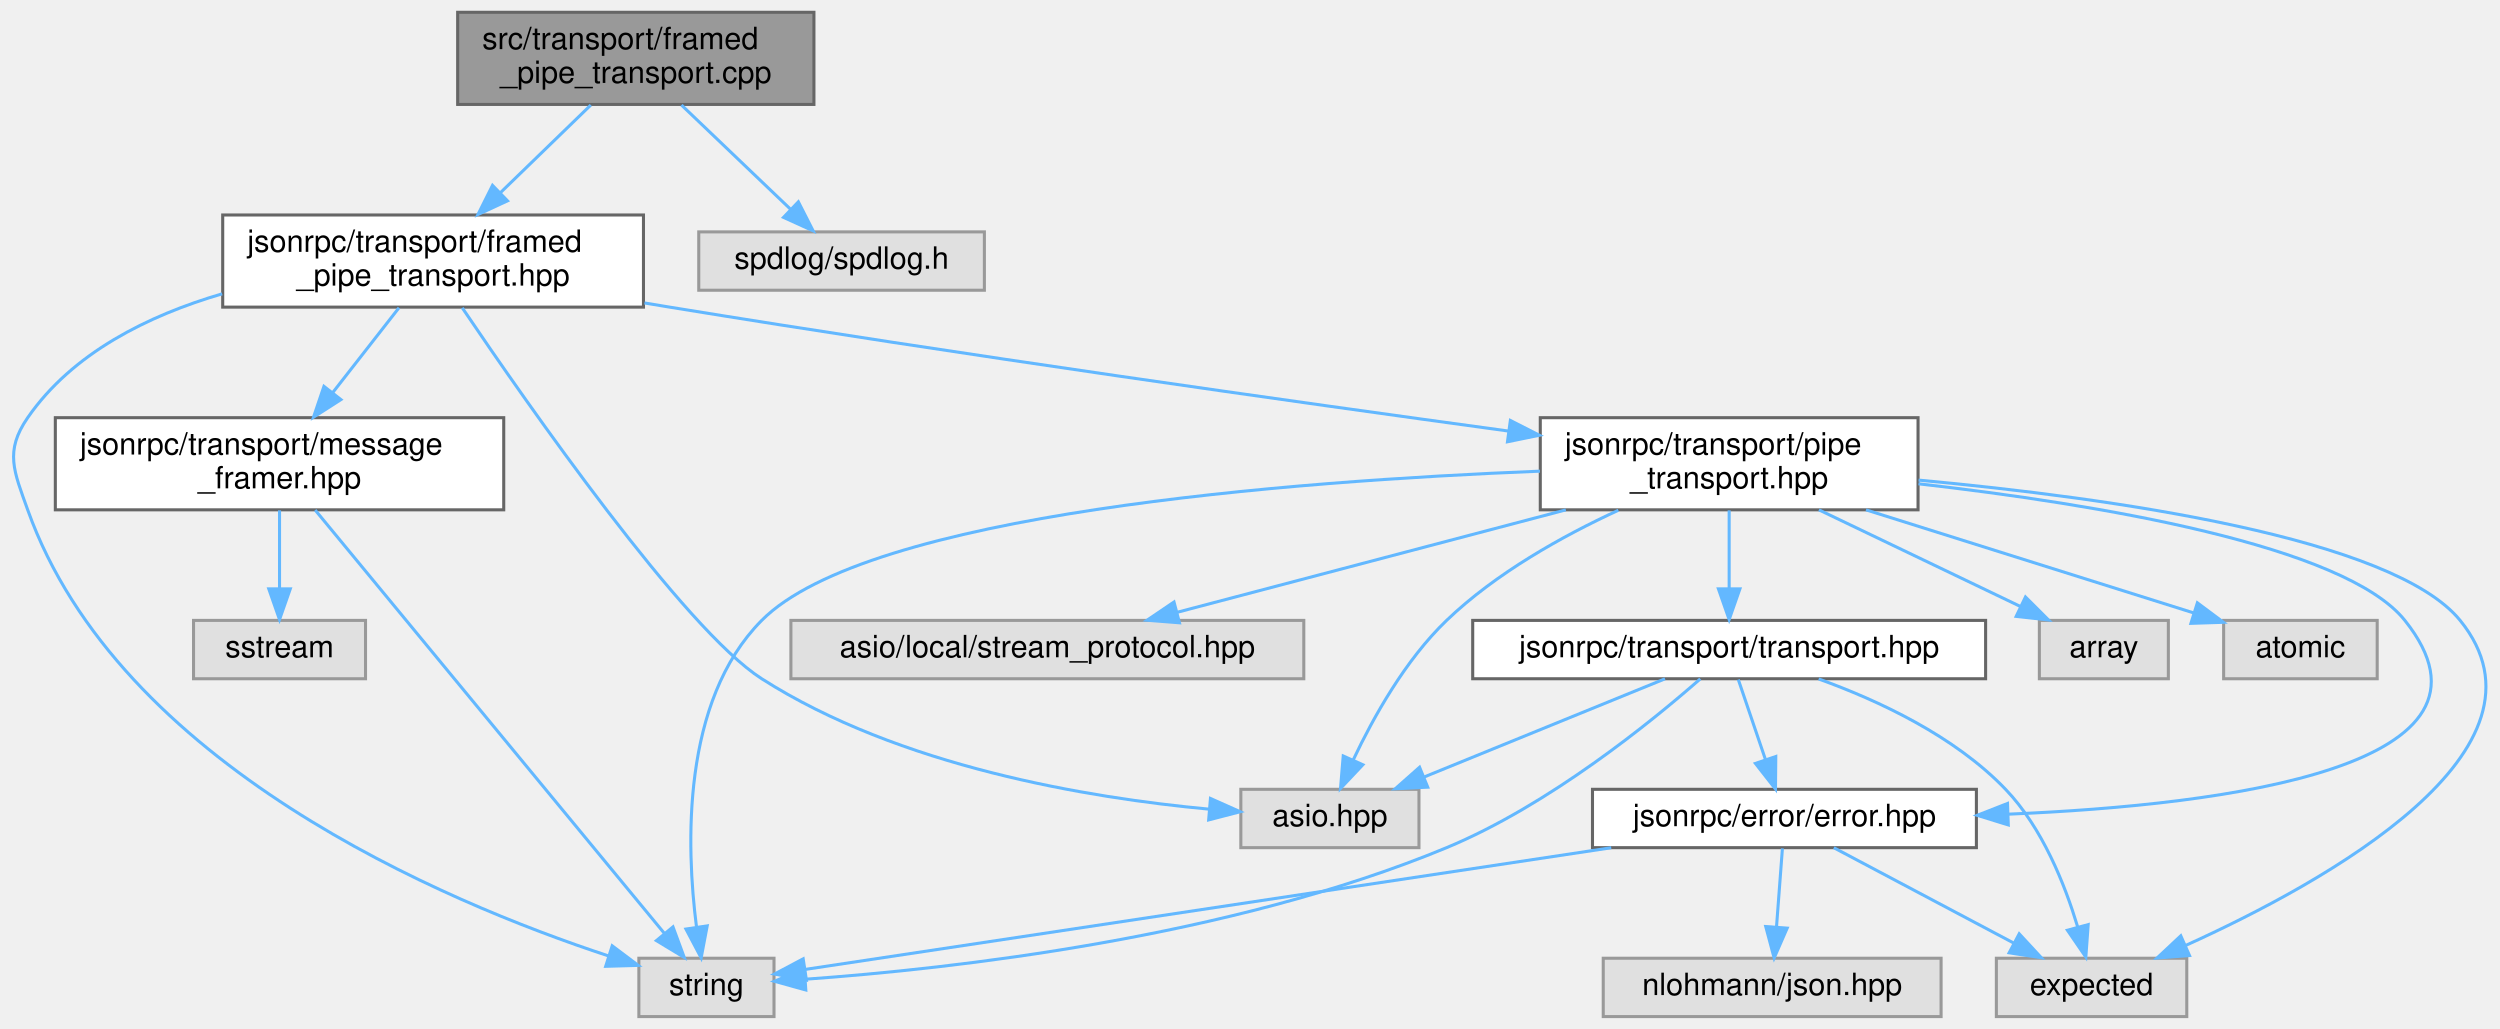
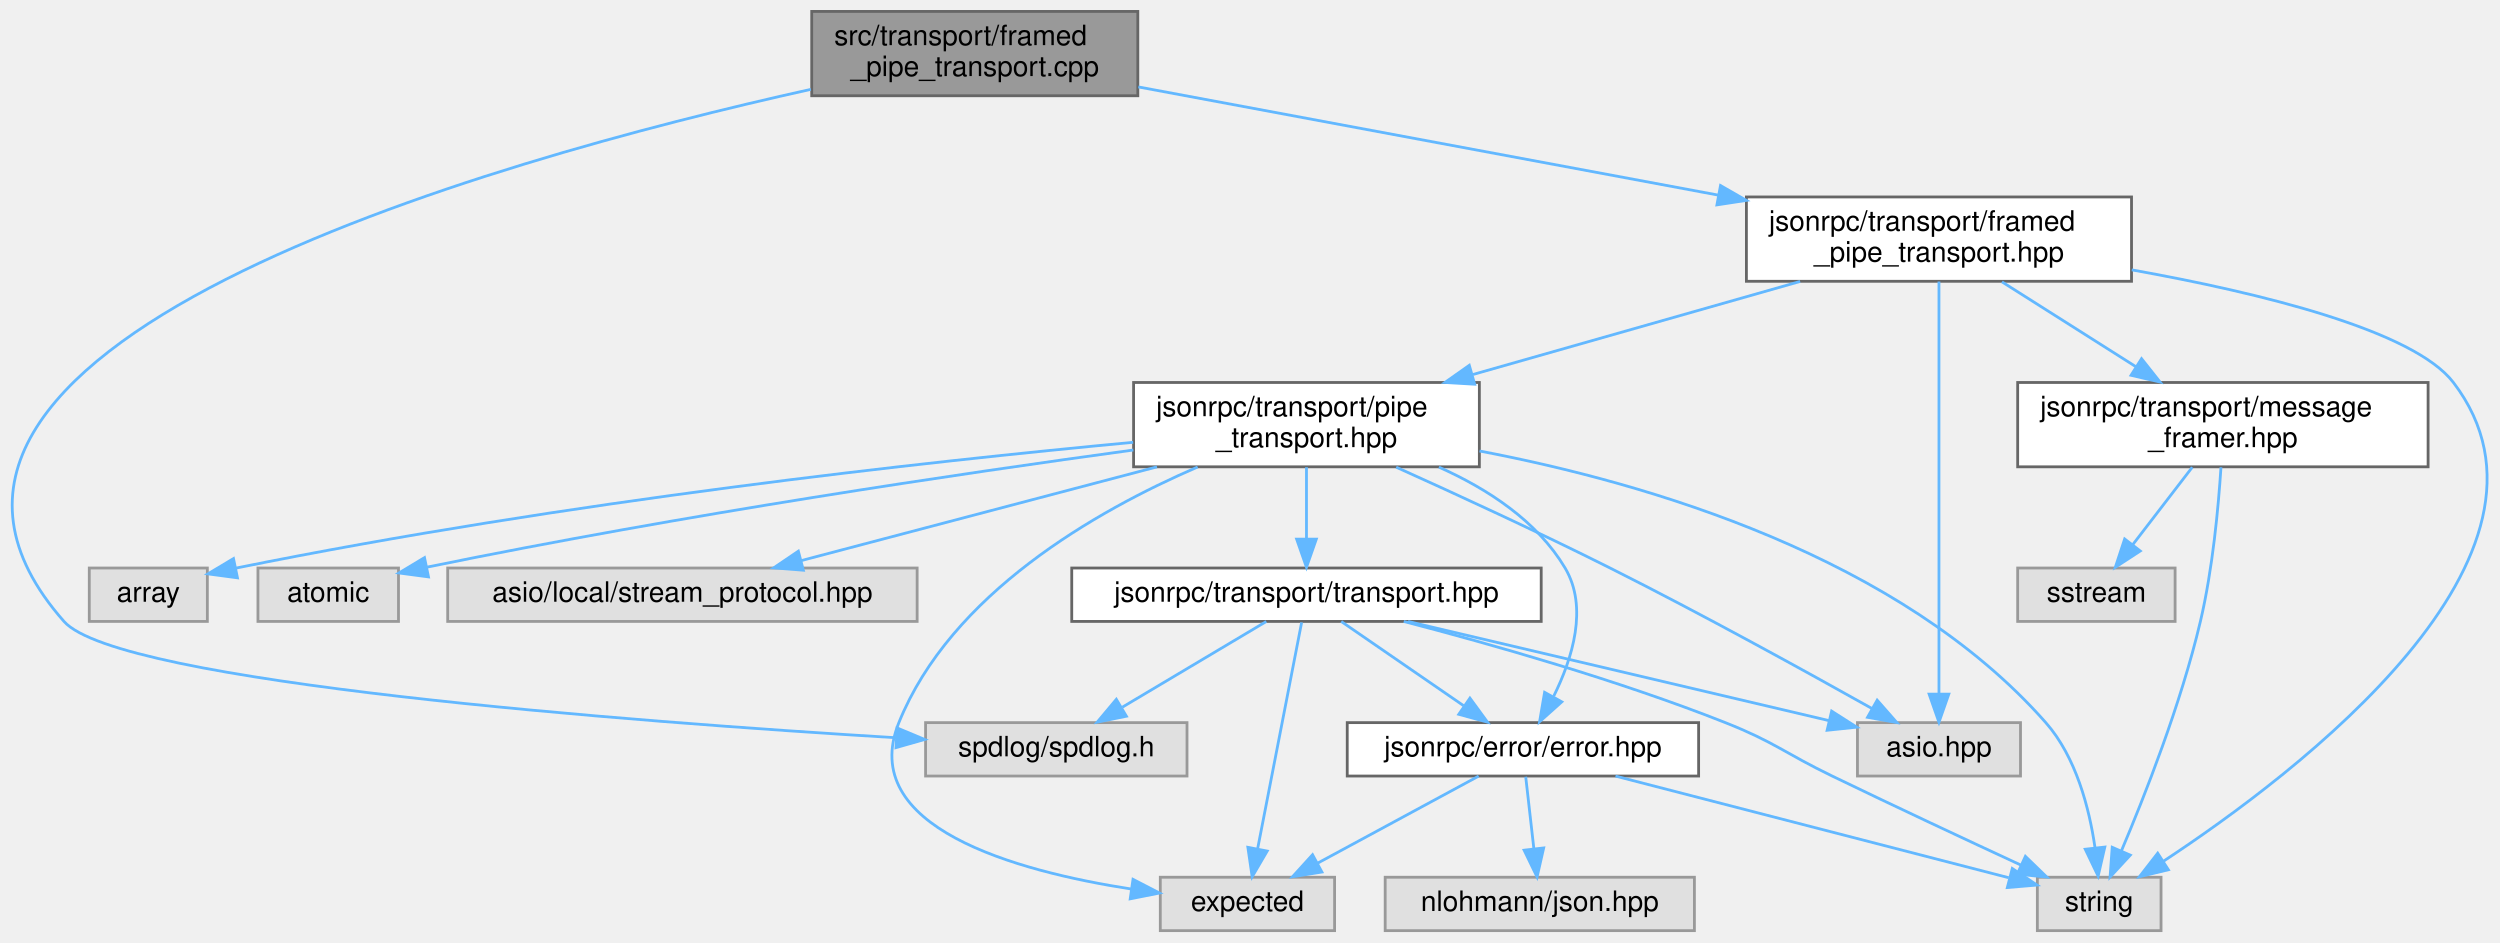
- <svg xmlns="http://www.w3.org/2000/svg" xmlns:xlink="http://www.w3.org/1999/xlink" width="814pt" height="335pt" viewBox="0.00 0.00 813.79 335.00">
+ <svg xmlns="http://www.w3.org/2000/svg" xmlns:xlink="http://www.w3.org/1999/xlink" width="889pt" height="335pt" viewBox="0.00 0.00 889.34 335.00">
  <g id="graph0" class="graph" transform="scale(1 1) rotate(0) translate(4 331)">
    <g id="Node000001" class="node">
      <g id="a_Node000001">
        <a xlink:title=" ">
-           <polygon fill="#999999" stroke="#666666" points="260.91,-327 144.91,-327 144.91,-297 260.91,-297 260.91,-327" />
-           <text text-anchor="start" x="152.91" y="-315" font-family="Helvetica,sans-Serif" font-size="10.00">src/transport/framed</text>
-           <text text-anchor="middle" x="202.91" y="-304" font-family="Helvetica,sans-Serif" font-size="10.00">_pipe_transport.cpp</text>
+           <polygon fill="#999999" stroke="#666666" points="400.76,-327 284.76,-327 284.76,-297 400.76,-297 400.76,-327" />
+           <text text-anchor="start" x="292.76" y="-315" font-family="Helvetica,sans-Serif" font-size="10.00">src/transport/framed</text>
+           <text text-anchor="middle" x="342.76" y="-304" font-family="Helvetica,sans-Serif" font-size="10.00">_pipe_transport.cpp</text>
        </a>
      </g>
    </g>
    <g id="Node000002" class="node">
      <g id="a_Node000002">
        <a xlink:href="framed__pipe__transport_8hpp.html" target="_top" xlink:title=" ">
-           <polygon fill="white" stroke="#666666" points="205.41,-261 68.41,-261 68.41,-231 205.41,-231 205.41,-261" />
-           <text text-anchor="start" x="76.41" y="-249" font-family="Helvetica,sans-Serif" font-size="10.00">jsonrpc/transport/framed</text>
-           <text text-anchor="middle" x="136.91" y="-238" font-family="Helvetica,sans-Serif" font-size="10.00">_pipe_transport.hpp</text>
+           <polygon fill="white" stroke="#666666" points="754.26,-261 617.26,-261 617.26,-231 754.26,-231 754.26,-261" />
+           <text text-anchor="start" x="625.26" y="-249" font-family="Helvetica,sans-Serif" font-size="10.00">jsonrpc/transport/framed</text>
+           <text text-anchor="middle" x="685.76" y="-238" font-family="Helvetica,sans-Serif" font-size="10.00">_pipe_transport.hpp</text>
        </a>
      </g>
    </g>
    <g id="edge1_Node000001_Node000002" class="edge">
      <g id="a_edge1_Node000001_Node000002">
        <a xlink:title=" ">
-           <path fill="none" stroke="#63b8ff" d="M188.26,-296.8C179.63,-288.43 168.55,-277.68 158.88,-268.31" />
-           <polygon fill="#63b8ff" stroke="#63b8ff" points="161.13,-265.61 151.52,-261.16 156.26,-270.64 161.13,-265.61" />
+           <path fill="none" stroke="#63b8ff" d="M400.94,-300.14C457.73,-289.55 544.52,-273.35 607.37,-261.63" />
+           <polygon fill="#63b8ff" stroke="#63b8ff" points="608.05,-265.06 617.24,-259.78 606.77,-258.18 608.05,-265.06" />
        </a>
      </g>
    </g>
    <g id="Node000015" class="node">
      <g id="a_Node000015">
        <a xlink:title=" ">
-           <polygon fill="#e0e0e0" stroke="#999999" points="316.41,-255.5 223.41,-255.5 223.41,-236.5 316.41,-236.5 316.41,-255.5" />
-           <text text-anchor="middle" x="269.91" y="-243.5" font-family="Helvetica,sans-Serif" font-size="10.00">spdlog/spdlog.h</text>
-         </a>
-       </g>
-     </g>
-     <g id="edge23_Node000001_Node000015" class="edge">
-       <g id="a_edge23_Node000001_Node000015">
-         <a xlink:title=" ">
-           <path fill="none" stroke="#63b8ff" d="M217.78,-296.8C228.33,-286.72 242.49,-273.19 253.39,-262.78" />
-           <polygon fill="#63b8ff" stroke="#63b8ff" points="255.84,-265.28 260.65,-255.84 251,-260.22 255.84,-265.28" />
+           <polygon fill="#e0e0e0" stroke="#999999" points="418.26,-74 325.26,-74 325.26,-55 418.26,-55 418.26,-74" />
+           <text text-anchor="middle" x="371.76" y="-62" font-family="Helvetica,sans-Serif" font-size="10.00">spdlog/spdlog.h</text>
+         </a>
+       </g>
+     </g>
+     <g id="edge24_Node000001_Node000015" class="edge">
+       <g id="a_edge24_Node000001_Node000015">
+         <a xlink:title=" ">
+           <path fill="none" stroke="#63b8ff" d="M284.44,-299.28C169.66,-273.77 -67.27,-207.56 18.76,-110 38,-88.18 220.08,-74.38 314.92,-68.61" />
+           <polygon fill="#63b8ff" stroke="#63b8ff" points="315.15,-72.1 324.93,-68.01 314.73,-65.11 315.15,-72.1" />
        </a>
      </g>
    </g>
    <g id="Node000003" class="node">
      <g id="a_Node000003">
        <a xlink:title=" ">
-           <polygon fill="#e0e0e0" stroke="#999999" points="247.91,-19 203.91,-19 203.91,0 247.91,0 247.91,-19" />
-           <text text-anchor="middle" x="225.91" y="-7" font-family="Helvetica,sans-Serif" font-size="10.00">string</text>
+           <polygon fill="#e0e0e0" stroke="#999999" points="764.76,-19 720.76,-19 720.76,0 764.76,0 764.76,-19" />
+           <text text-anchor="middle" x="742.76" y="-7" font-family="Helvetica,sans-Serif" font-size="10.00">string</text>
        </a>
      </g>
    </g>
    <g id="edge2_Node000002_Node000003" class="edge">
      <g id="a_edge2_Node000002_Node000003">
        <a xlink:title=" ">
-           <path fill="none" stroke="#63b8ff" d="M68.23,-235.33C44.13,-228.27 19.46,-216.07 4.91,-195 -2.67,-184.03 0.43,-177.56 4.91,-165 34.55,-81.95 140.22,-37.47 193.99,-19.76" />
-           <polygon fill="#63b8ff" stroke="#63b8ff" points="195.23,-23.04 203.7,-16.67 193.11,-16.37 195.23,-23.04" />
+           <path fill="none" stroke="#63b8ff" d="M754.35,-235.06C800.2,-226.84 854.62,-213.52 868.76,-195 915.63,-133.6 813.31,-56.06 765.56,-24.66" />
+           <polygon fill="#63b8ff" stroke="#63b8ff" points="767.37,-21.66 757.07,-19.18 763.57,-27.55 767.37,-21.66" />
        </a>
      </g>
    </g>
    <g id="Node000004" class="node">
      <g id="a_Node000004">
        <a xlink:title=" ">
-           <polygon fill="#e0e0e0" stroke="#999999" points="457.91,-74 399.91,-74 399.91,-55 457.91,-55 457.91,-74" />
-           <text text-anchor="middle" x="428.91" y="-62" font-family="Helvetica,sans-Serif" font-size="10.00">asio.hpp</text>
+           <polygon fill="#e0e0e0" stroke="#999999" points="714.76,-74 656.76,-74 656.76,-55 714.76,-55 714.76,-74" />
+           <text text-anchor="middle" x="685.76" y="-62" font-family="Helvetica,sans-Serif" font-size="10.00">asio.hpp</text>
        </a>
      </g>
    </g>
    <g id="edge3_Node000002_Node000004" class="edge">
      <g id="a_edge3_Node000002_Node000004">
        <a xlink:title=" ">
-           <path fill="none" stroke="#63b8ff" d="M146.41,-230.76C167.57,-199.44 218.7,-126.1 243.91,-110 288.63,-81.44 350.08,-71.2 389.64,-67.53" />
-           <polygon fill="#63b8ff" stroke="#63b8ff" points="390.02,-71.02 399.7,-66.7 389.44,-64.04 390.02,-71.02" />
+           <path fill="none" stroke="#63b8ff" d="M685.76,-230.91C685.76,-198.85 685.76,-120.38 685.76,-84.26" />
+           <polygon fill="#63b8ff" stroke="#63b8ff" points="689.26,-84.13 685.76,-74.13 682.26,-84.13 689.26,-84.13" />
        </a>
      </g>
    </g>
    <g id="Node000005" class="node">
      <g id="a_Node000005">
        <a xlink:href="message__framer_8hpp.html" target="_top" xlink:title=" ">
-           <polygon fill="white" stroke="#666666" points="159.91,-195 13.91,-195 13.91,-165 159.91,-165 159.91,-195" />
-           <text text-anchor="start" x="21.91" y="-183" font-family="Helvetica,sans-Serif" font-size="10.00">jsonrpc/transport/message</text>
-           <text text-anchor="middle" x="86.91" y="-172" font-family="Helvetica,sans-Serif" font-size="10.00">_framer.hpp</text>
+           <polygon fill="white" stroke="#666666" points="859.76,-195 713.76,-195 713.76,-165 859.76,-165 859.76,-195" />
+           <text text-anchor="start" x="721.76" y="-183" font-family="Helvetica,sans-Serif" font-size="10.00">jsonrpc/transport/message</text>
+           <text text-anchor="middle" x="786.76" y="-172" font-family="Helvetica,sans-Serif" font-size="10.00">_framer.hpp</text>
        </a>
      </g>
    </g>
    <g id="edge4_Node000002_Node000005" class="edge">
      <g id="a_edge4_Node000002_Node000005">
        <a xlink:title=" ">
-           <path fill="none" stroke="#63b8ff" d="M125.81,-230.8C119.47,-222.68 111.37,-212.31 104.21,-203.15" />
-           <polygon fill="#63b8ff" stroke="#63b8ff" points="106.89,-200.89 97.97,-195.16 101.37,-205.2 106.89,-200.89" />
+           <path fill="none" stroke="#63b8ff" d="M708.17,-230.8C722.16,-221.93 740.37,-210.39 755.74,-200.66" />
+           <polygon fill="#63b8ff" stroke="#63b8ff" points="757.83,-203.47 764.41,-195.16 754.08,-197.56 757.83,-203.47" />
        </a>
      </g>
    </g>
    <g id="Node000007" class="node">
      <g id="a_Node000007">
        <a xlink:href="pipe__transport_8hpp.html" target="_top" xlink:title=" ">
-           <polygon fill="white" stroke="#666666" points="620.41,-195 497.41,-195 497.41,-165 620.41,-165 620.41,-195" />
-           <text text-anchor="start" x="505.41" y="-183" font-family="Helvetica,sans-Serif" font-size="10.00">jsonrpc/transport/pipe</text>
-           <text text-anchor="middle" x="558.91" y="-172" font-family="Helvetica,sans-Serif" font-size="10.00">_transport.hpp</text>
+           <polygon fill="white" stroke="#666666" points="522.26,-195 399.26,-195 399.26,-165 522.26,-165 522.26,-195" />
+           <text text-anchor="start" x="407.26" y="-183" font-family="Helvetica,sans-Serif" font-size="10.00">jsonrpc/transport/pipe</text>
+           <text text-anchor="middle" x="460.76" y="-172" font-family="Helvetica,sans-Serif" font-size="10.00">_transport.hpp</text>
        </a>
      </g>
    </g>
    <g id="edge7_Node000002_Node000007" class="edge">
      <g id="a_edge7_Node000002_Node000007">
        <a xlink:title=" ">
-           <path fill="none" stroke="#63b8ff" d="M205.73,-232.36C208.49,-231.89 211.23,-231.44 213.91,-231 308.13,-215.61 417.22,-200.2 487.09,-190.64" />
-           <polygon fill="#63b8ff" stroke="#63b8ff" points="487.67,-194.1 497.11,-189.28 486.73,-187.16 487.67,-194.1" />
+           <path fill="none" stroke="#63b8ff" d="M636.38,-230.95C602.09,-221.2 556.23,-208.16 519.97,-197.84" />
+           <polygon fill="#63b8ff" stroke="#63b8ff" points="520.6,-194.38 510.02,-195.01 518.68,-201.11 520.6,-194.38" />
        </a>
      </g>
    </g>
    <g id="edge6_Node000005_Node000003" class="edge">
      <g id="a_edge6_Node000005_Node000003">
        <a xlink:title=" ">
-           <path fill="none" stroke="#63b8ff" d="M98.52,-164.92C124.04,-133.99 184.89,-60.23 212.21,-27.1" />
-           <polygon fill="#63b8ff" stroke="#63b8ff" points="215.02,-29.2 218.69,-19.25 209.62,-24.74 215.02,-29.2" />
+           <path fill="none" stroke="#63b8ff" d="M786.08,-164.83C785.17,-150.76 783.15,-128.66 778.76,-110 771.83,-80.6 758.95,-47.91 750.62,-28.29" />
+           <polygon fill="#63b8ff" stroke="#63b8ff" points="753.82,-26.86 746.63,-19.08 747.39,-29.65 753.82,-26.86" />
        </a>
      </g>
    </g>
    <g id="Node000006" class="node">
      <g id="a_Node000006">
        <a xlink:title=" ">
-           <polygon fill="#e0e0e0" stroke="#999999" points="114.91,-129 58.91,-129 58.91,-110 114.91,-110 114.91,-129" />
-           <text text-anchor="middle" x="86.91" y="-117" font-family="Helvetica,sans-Serif" font-size="10.00">sstream</text>
+           <polygon fill="#e0e0e0" stroke="#999999" points="769.76,-129 713.76,-129 713.76,-110 769.76,-110 769.76,-129" />
+           <text text-anchor="middle" x="741.76" y="-117" font-family="Helvetica,sans-Serif" font-size="10.00">sstream</text>
        </a>
      </g>
    </g>
    <g id="edge5_Node000005_Node000006" class="edge">
      <g id="a_edge5_Node000005_Node000006">
        <a xlink:title=" ">
-           <path fill="none" stroke="#63b8ff" d="M86.91,-164.84C86.91,-157.21 86.91,-147.7 86.91,-139.45" />
-           <polygon fill="#63b8ff" stroke="#63b8ff" points="90.41,-139.27 86.91,-129.27 83.41,-139.27 90.41,-139.27" />
+           <path fill="none" stroke="#63b8ff" d="M775.86,-164.84C769.47,-156.52 761.34,-145.96 754.63,-137.23" />
+           <polygon fill="#63b8ff" stroke="#63b8ff" points="757.37,-135.06 748.5,-129.27 751.82,-139.33 757.37,-135.06" />
        </a>
      </g>
    </g>
    <g id="edge11_Node000007_Node000003" class="edge">
      <g id="a_edge11_Node000007_Node000003">
        <a xlink:title=" ">
-           <path fill="none" stroke="#63b8ff" d="M497.3,-177.59C415.81,-174.36 278.44,-163.77 243.91,-129 217.72,-102.64 219.31,-55.39 222.67,-29.23" />
-           <polygon fill="#63b8ff" stroke="#63b8ff" points="226.16,-29.54 224.19,-19.13 219.24,-28.5 226.16,-29.54" />
+           <path fill="none" stroke="#63b8ff" d="M522.32,-170.63C582.31,-159.21 671.85,-132.94 723.76,-74 734.57,-61.72 739.23,-43.49 741.24,-29.71" />
+           <polygon fill="#63b8ff" stroke="#63b8ff" points="744.76,-29.73 742.38,-19.41 737.8,-28.96 744.76,-29.73" />
        </a>
      </g>
    </g>
    <g id="edge12_Node000007_Node000004" class="edge">
      <g id="a_edge12_Node000007_Node000004">
        <a xlink:title=" ">
-           <path fill="none" stroke="#63b8ff" d="M522.83,-164.86C504.56,-156.43 482.91,-144.35 466.91,-129 453.46,-116.1 443.06,-97.44 436.56,-83.68" />
-           <polygon fill="#63b8ff" stroke="#63b8ff" points="439.64,-82 432.37,-74.29 433.25,-84.85 439.64,-82" />
+           <path fill="none" stroke="#63b8ff" d="M492.67,-164.87C514.31,-155.13 543.46,-141.7 568.76,-129 601.43,-112.59 638.4,-92.21 661.88,-79.04" />
+           <polygon fill="#63b8ff" stroke="#63b8ff" points="663.78,-81.99 670.77,-74.03 660.34,-75.89 663.78,-81.99" />
        </a>
      </g>
    </g>
    <g id="Node000008" class="node">
      <g id="a_Node000008">
        <a xlink:title=" ">
-           <polygon fill="#e0e0e0" stroke="#999999" points="701.91,-129 659.91,-129 659.91,-110 701.91,-110 701.91,-129" />
-           <text text-anchor="middle" x="680.91" y="-117" font-family="Helvetica,sans-Serif" font-size="10.00">array</text>
+           <polygon fill="#e0e0e0" stroke="#999999" points="69.76,-129 27.76,-129 27.76,-110 69.76,-110 69.76,-129" />
+           <text text-anchor="middle" x="48.76" y="-117" font-family="Helvetica,sans-Serif" font-size="10.00">array</text>
        </a>
      </g>
    </g>
    <g id="edge8_Node000007_Node000008" class="edge">
      <g id="a_edge8_Node000007_Node000008">
        <a xlink:title=" ">
-           <path fill="none" stroke="#63b8ff" d="M588.13,-164.99C608.03,-155.45 634.19,-142.9 653.66,-133.57" />
-           <polygon fill="#63b8ff" stroke="#63b8ff" points="655.39,-136.62 662.89,-129.14 652.36,-130.31 655.39,-136.62" />
+           <path fill="none" stroke="#63b8ff" d="M399.1,-173.72C325.28,-166.78 197.82,-152.83 79.89,-128.96" />
+           <polygon fill="#63b8ff" stroke="#63b8ff" points="80.47,-125.51 69.97,-126.92 79.06,-132.36 80.47,-125.51" />
        </a>
      </g>
    </g>
    <g id="Node000009" class="node">
      <g id="a_Node000009">
        <a xlink:title=" ">
-           <polygon fill="#e0e0e0" stroke="#999999" points="769.91,-129 719.91,-129 719.91,-110 769.91,-110 769.91,-129" />
-           <text text-anchor="middle" x="744.91" y="-117" font-family="Helvetica,sans-Serif" font-size="10.00">atomic</text>
+           <polygon fill="#e0e0e0" stroke="#999999" points="137.76,-129 87.76,-129 87.76,-110 137.76,-110 137.76,-129" />
+           <text text-anchor="middle" x="112.76" y="-117" font-family="Helvetica,sans-Serif" font-size="10.00">atomic</text>
        </a>
      </g>
    </g>
    <g id="edge9_Node000007_Node000009" class="edge">
      <g id="a_edge9_Node000007_Node000009">
        <a xlink:title=" ">
-           <path fill="none" stroke="#63b8ff" d="M603.46,-164.99C636.19,-154.69 680.04,-140.9 710.19,-131.42" />
-           <polygon fill="#63b8ff" stroke="#63b8ff" points="711.36,-134.72 719.85,-128.38 709.26,-128.04 711.36,-134.72" />
+           <path fill="none" stroke="#63b8ff" d="M399.17,-170.98C337.69,-162.58 240.32,-148.21 147.99,-129.33" />
+           <polygon fill="#63b8ff" stroke="#63b8ff" points="148.43,-125.84 137.92,-127.24 147.01,-132.7 148.43,-125.84" />
        </a>
      </g>
    </g>
    <g id="Node000010" class="node">
      <g id="a_Node000010">
        <a xlink:title=" ">
-           <polygon fill="#e0e0e0" stroke="#999999" points="707.91,-19 645.91,-19 645.91,0 707.91,0 707.91,-19" />
-           <text text-anchor="middle" x="676.91" y="-7" font-family="Helvetica,sans-Serif" font-size="10.00">expected</text>
+           <polygon fill="#e0e0e0" stroke="#999999" points="470.76,-19 408.76,-19 408.76,0 470.76,0 470.76,-19" />
+           <text text-anchor="middle" x="439.76" y="-7" font-family="Helvetica,sans-Serif" font-size="10.00">expected</text>
        </a>
      </g>
    </g>
    <g id="edge10_Node000007_Node000010" class="edge">
      <g id="a_edge10_Node000007_Node000010">
        <a xlink:title=" ">
-           <path fill="none" stroke="#63b8ff" d="M620.58,-174.68C683.55,-168.84 775.09,-155.88 796.91,-129 831.02,-86.98 753.3,-43.86 707.47,-23.13" />
-           <polygon fill="#63b8ff" stroke="#63b8ff" points="708.79,-19.89 698.22,-19.06 705.96,-26.3 708.79,-19.89" />
+           <path fill="none" stroke="#63b8ff" d="M422.04,-164.94C385.7,-149.23 334.25,-119.83 315.76,-74 300.79,-36.91 356.9,-21.24 398.51,-14.79" />
+           <polygon fill="#63b8ff" stroke="#63b8ff" points="399.05,-18.25 408.46,-13.38 398.06,-11.32 399.05,-18.25" />
        </a>
      </g>
    </g>
    <g id="Node000011" class="node">
      <g id="a_Node000011">
        <a xlink:title=" ">
-           <polygon fill="#e0e0e0" stroke="#999999" points="420.41,-129 253.41,-129 253.41,-110 420.41,-110 420.41,-129" />
-           <text text-anchor="middle" x="336.91" y="-117" font-family="Helvetica,sans-Serif" font-size="10.00">asio/local/stream_protocol.hpp</text>
+           <polygon fill="#e0e0e0" stroke="#999999" points="322.26,-129 155.26,-129 155.26,-110 322.26,-110 322.26,-129" />
+           <text text-anchor="middle" x="238.76" y="-117" font-family="Helvetica,sans-Serif" font-size="10.00">asio/local/stream_protocol.hpp</text>
        </a>
      </g>
    </g>
    <g id="edge13_Node000007_Node000011" class="edge">
      <g id="a_edge13_Node000007_Node000011">
        <a xlink:title=" ">
-           <path fill="none" stroke="#63b8ff" d="M505.73,-164.99C466.92,-154.76 415.03,-141.09 379.07,-131.61" />
-           <polygon fill="#63b8ff" stroke="#63b8ff" points="379.93,-128.22 369.37,-129.05 378.15,-134.99 379.93,-128.22" />
+           <path fill="none" stroke="#63b8ff" d="M407.58,-164.99C368.77,-154.76 316.88,-141.09 280.91,-131.61" />
+           <polygon fill="#63b8ff" stroke="#63b8ff" points="281.78,-128.22 271.22,-129.05 280,-134.99 281.78,-128.22" />
        </a>
      </g>
    </g>
    <g id="Node000012" class="node">
      <g id="a_Node000012">
        <a xlink:href="error_8hpp.html" target="_top" xlink:title=" ">
-           <polygon fill="white" stroke="#666666" points="639.41,-74 514.41,-74 514.41,-55 639.41,-55 639.41,-74" />
-           <text text-anchor="middle" x="576.91" y="-62" font-family="Helvetica,sans-Serif" font-size="10.00">jsonrpc/error/error.hpp</text>
+           <polygon fill="white" stroke="#666666" points="600.26,-74 475.26,-74 475.26,-55 600.26,-55 600.26,-74" />
+           <text text-anchor="middle" x="537.76" y="-62" font-family="Helvetica,sans-Serif" font-size="10.00">jsonrpc/error/error.hpp</text>
        </a>
      </g>
    </g>
    <g id="edge14_Node000007_Node000012" class="edge">
      <g id="a_edge14_Node000007_Node000012">
        <a xlink:title=" ">
-           <path fill="none" stroke="#63b8ff" d="M620.54,-173.48C678.56,-166.86 759.39,-153.45 778.91,-129 816.75,-81.6 721.91,-68.92 649.69,-65.9" />
-           <polygon fill="#63b8ff" stroke="#63b8ff" points="649.79,-62.4 639.67,-65.53 649.54,-69.39 649.79,-62.4" />
+           <path fill="none" stroke="#63b8ff" d="M507.87,-164.89C525.11,-157.2 542.82,-145.72 552.76,-129 561.06,-115.03 555.35,-96.78 548.72,-83.43" />
+           <polygon fill="#63b8ff" stroke="#63b8ff" points="551.59,-81.39 543.69,-74.33 545.47,-84.78 551.59,-81.39" />
        </a>
      </g>
    </g>
    <g id="Node000014" class="node">
      <g id="a_Node000014">
        <a xlink:href="transport_8hpp.html" target="_top" xlink:title=" ">
-           <polygon fill="white" stroke="#666666" points="642.41,-129 475.41,-129 475.41,-110 642.41,-110 642.41,-129" />
-           <text text-anchor="middle" x="558.91" y="-117" font-family="Helvetica,sans-Serif" font-size="10.00">jsonrpc/transport/transport.hpp</text>
+           <polygon fill="white" stroke="#666666" points="544.26,-129 377.26,-129 377.26,-110 544.26,-110 544.26,-129" />
+           <text text-anchor="middle" x="460.76" y="-117" font-family="Helvetica,sans-Serif" font-size="10.00">jsonrpc/transport/transport.hpp</text>
        </a>
      </g>
    </g>
    <g id="edge18_Node000007_Node000014" class="edge">
      <g id="a_edge18_Node000007_Node000014">
        <a xlink:title=" ">
-           <path fill="none" stroke="#63b8ff" d="M558.91,-164.84C558.91,-157.21 558.91,-147.7 558.91,-139.45" />
-           <polygon fill="#63b8ff" stroke="#63b8ff" points="562.41,-139.27 558.91,-129.27 555.41,-139.27 562.41,-139.27" />
+           <path fill="none" stroke="#63b8ff" d="M460.76,-164.84C460.76,-157.21 460.76,-147.7 460.76,-139.45" />
+           <polygon fill="#63b8ff" stroke="#63b8ff" points="464.26,-139.27 460.76,-129.27 457.26,-139.27 464.26,-139.27" />
        </a>
      </g>
    </g>
    <g id="edge16_Node000012_Node000003" class="edge">
      <g id="a_edge16_Node000012_Node000003">
        <a xlink:title=" ">
-           <path fill="none" stroke="#63b8ff" d="M520.51,-54.98C446.11,-43.75 317.63,-24.35 258.01,-15.35" />
-           <polygon fill="#63b8ff" stroke="#63b8ff" points="258.46,-11.88 248.05,-13.84 257.41,-18.8 258.46,-11.88" />
+           <path fill="none" stroke="#63b8ff" d="M570.69,-54.98C609.18,-45.03 672.44,-28.68 710.59,-18.82" />
+           <polygon fill="#63b8ff" stroke="#63b8ff" points="711.84,-22.11 720.64,-16.22 710.08,-15.33 711.84,-22.11" />
        </a>
      </g>
    </g>
    <g id="edge15_Node000012_Node000010" class="edge">
      <g id="a_edge15_Node000012_Node000010">
        <a xlink:title=" ">
-           <path fill="none" stroke="#63b8ff" d="M592.98,-54.98C608.77,-46.61 633.13,-33.7 651.54,-23.95" />
-           <polygon fill="#63b8ff" stroke="#63b8ff" points="653.35,-26.95 660.55,-19.17 650.07,-20.76 653.35,-26.95" />
+           <path fill="none" stroke="#63b8ff" d="M522.01,-54.98C506.53,-46.61 482.66,-33.7 464.62,-23.95" />
+           <polygon fill="#63b8ff" stroke="#63b8ff" points="466.25,-20.85 455.79,-19.17 462.92,-27.01 466.25,-20.85" />
        </a>
      </g>
    </g>
    <g id="Node000013" class="node">
      <g id="a_Node000013">
        <a xlink:title=" ">
-           <polygon fill="#e0e0e0" stroke="#999999" points="627.91,-19 517.91,-19 517.91,0 627.91,0 627.91,-19" />
-           <text text-anchor="middle" x="572.91" y="-7" font-family="Helvetica,sans-Serif" font-size="10.00">nlohmann/json.hpp</text>
+           <polygon fill="#e0e0e0" stroke="#999999" points="598.76,-19 488.76,-19 488.76,0 598.76,0 598.76,-19" />
+           <text text-anchor="middle" x="543.76" y="-7" font-family="Helvetica,sans-Serif" font-size="10.00">nlohmann/json.hpp</text>
        </a>
      </g>
    </g>
    <g id="edge17_Node000012_Node000013" class="edge">
      <g id="a_edge17_Node000012_Node000013">
        <a xlink:title=" ">
-           <path fill="none" stroke="#63b8ff" d="M576.25,-54.75C575.72,-47.8 574.97,-37.85 574.32,-29.13" />
-           <polygon fill="#63b8ff" stroke="#63b8ff" points="577.8,-28.8 573.56,-19.09 570.82,-29.32 577.8,-28.8" />
+           <path fill="none" stroke="#63b8ff" d="M538.75,-54.75C539.53,-47.8 540.66,-37.85 541.65,-29.13" />
+           <polygon fill="#63b8ff" stroke="#63b8ff" points="545.14,-29.42 542.79,-19.09 538.18,-28.63 545.14,-29.42" />
        </a>
      </g>
    </g>
    <g id="edge20_Node000014_Node000003" class="edge">
      <g id="a_edge20_Node000014_Node000003">
        <a xlink:title=" ">
-           <path fill="none" stroke="#63b8ff" d="M549.51,-109.96C533.71,-96.09 500.25,-68.84 466.91,-55 396.18,-25.65 305.78,-15.57 258.33,-12.18" />
-           <polygon fill="#63b8ff" stroke="#63b8ff" points="258.26,-8.66 248.05,-11.5 257.8,-15.65 258.26,-8.66" />
+           <path fill="none" stroke="#63b8ff" d="M495.36,-109.99C525.93,-102.04 571.48,-89.15 609.76,-74 627.31,-67.05 630.76,-63.23 647.76,-55 670.23,-44.12 695.88,-32.13 714.86,-23.34" />
+           <polygon fill="#63b8ff" stroke="#63b8ff" points="716.51,-26.43 724.12,-19.06 713.58,-20.08 716.51,-26.43" />
        </a>
      </g>
    </g>
    <g id="edge21_Node000014_Node000004" class="edge">
      <g id="a_edge21_Node000014_Node000004">
        <a xlink:title=" ">
-           <path fill="none" stroke="#63b8ff" d="M538.02,-109.98C516.83,-101.34 483.78,-87.87 459.61,-78.02" />
-           <polygon fill="#63b8ff" stroke="#63b8ff" points="460.76,-74.7 450.18,-74.17 458.11,-81.19 460.76,-74.7" />
+           <path fill="none" stroke="#63b8ff" d="M496.91,-109.98C537.88,-100.33 604.43,-84.66 646.6,-74.72" />
+           <polygon fill="#63b8ff" stroke="#63b8ff" points="647.58,-78.09 656.51,-72.39 645.97,-71.28 647.58,-78.09" />
        </a>
      </g>
    </g>
    <g id="edge19_Node000014_Node000010" class="edge">
      <g id="a_edge19_Node000014_Node000010">
        <a xlink:title=" ">
-           <path fill="none" stroke="#63b8ff" d="M588.05,-109.93C607.42,-102.95 632.28,-91.38 648.91,-74 660.87,-61.5 668.22,-43.04 672.37,-29.24" />
-           <polygon fill="#63b8ff" stroke="#63b8ff" points="675.81,-29.95 675.04,-19.38 669.05,-28.12 675.81,-29.95" />
-         </a>
-       </g>
-     </g>
-     <g id="edge22_Node000014_Node000012" class="edge">
-       <g id="a_edge22_Node000014_Node000012">
-         <a xlink:title=" ">
-           <path fill="none" stroke="#63b8ff" d="M561.88,-109.75C564.27,-102.72 567.7,-92.62 570.68,-83.84" />
-           <polygon fill="#63b8ff" stroke="#63b8ff" points="574.09,-84.68 573.99,-74.09 567.46,-82.43 574.09,-84.68" />
+           <path fill="none" stroke="#63b8ff" d="M459.04,-109.66C455.64,-92.17 447.98,-52.8 443.41,-29.27" />
+           <polygon fill="#63b8ff" stroke="#63b8ff" points="446.79,-28.31 441.44,-19.16 439.91,-29.64 446.79,-28.31" />
+         </a>
+       </g>
+     </g>
+     <g id="edge23_Node000014_Node000012" class="edge">
+       <g id="a_edge23_Node000014_Node000012">
+         <a xlink:title=" ">
+           <path fill="none" stroke="#63b8ff" d="M473.13,-109.98C484.85,-101.92 502.68,-89.65 516.64,-80.03" />
+           <polygon fill="#63b8ff" stroke="#63b8ff" points="518.91,-82.72 525.16,-74.17 514.94,-76.96 518.91,-82.72" />
+         </a>
+       </g>
+     </g>
+     <g id="edge22_Node000014_Node000015" class="edge">
+       <g id="a_edge22_Node000014_Node000015">
+         <a xlink:title=" ">
+           <path fill="none" stroke="#63b8ff" d="M446.46,-109.98C432.66,-101.77 411.52,-89.18 395.24,-79.49" />
+           <polygon fill="#63b8ff" stroke="#63b8ff" points="396.7,-76.28 386.32,-74.17 393.12,-82.29 396.7,-76.28" />
        </a>
      </g>
    </g>
  </g>
</svg>
